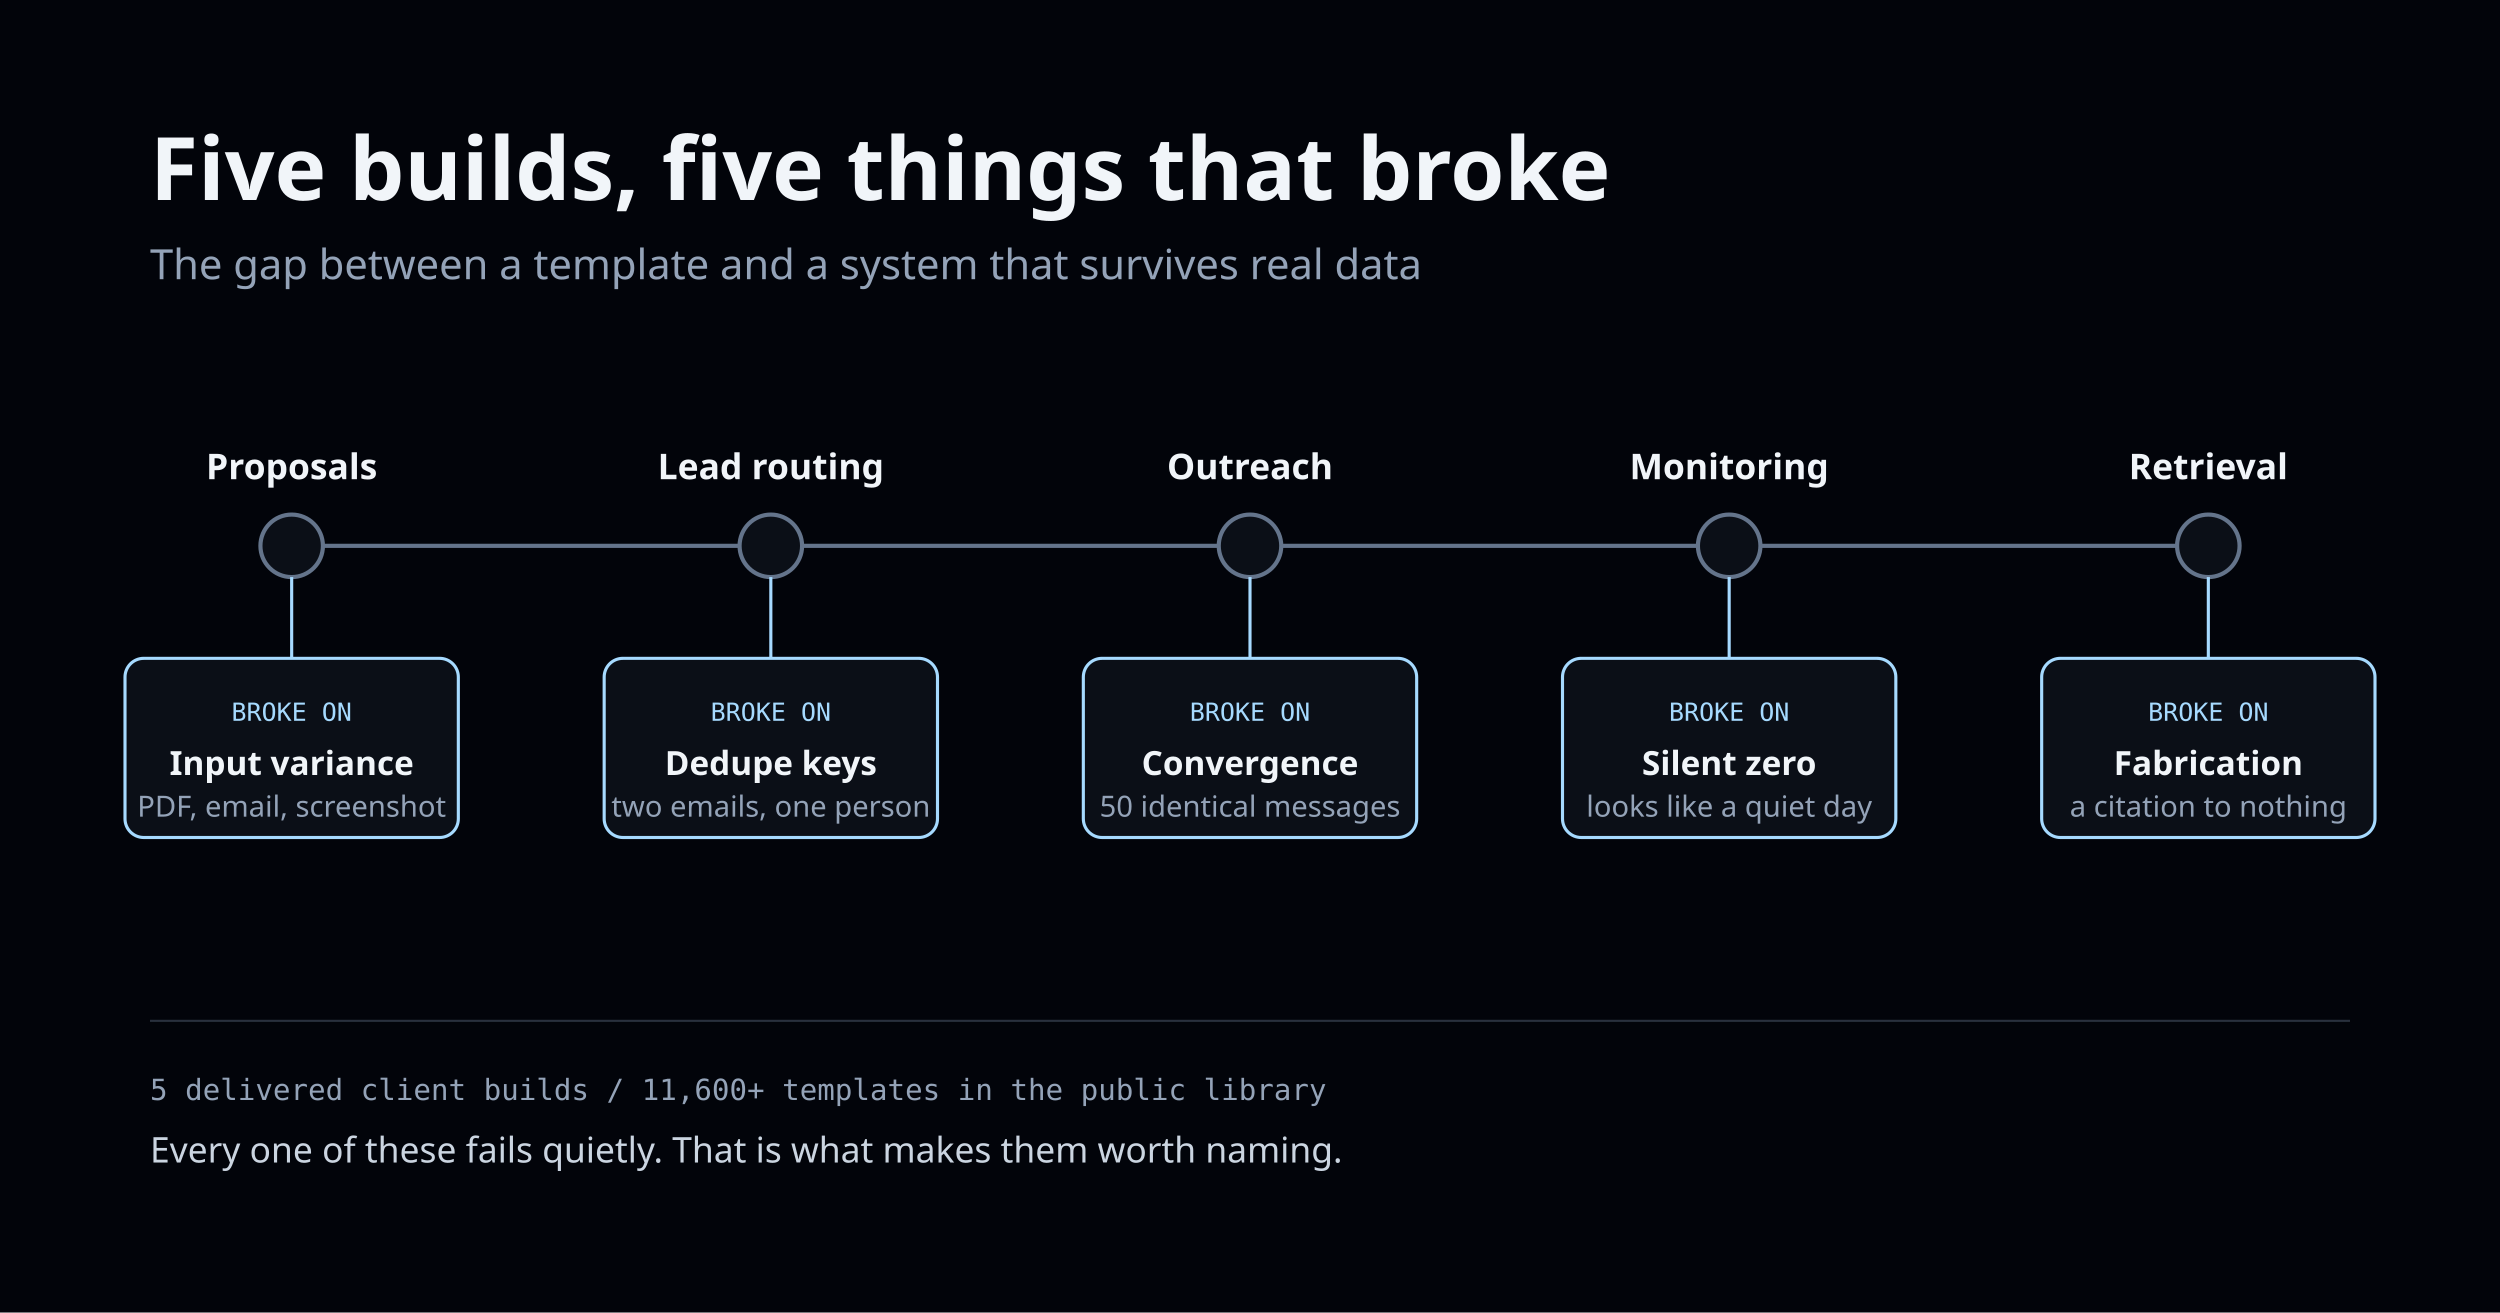
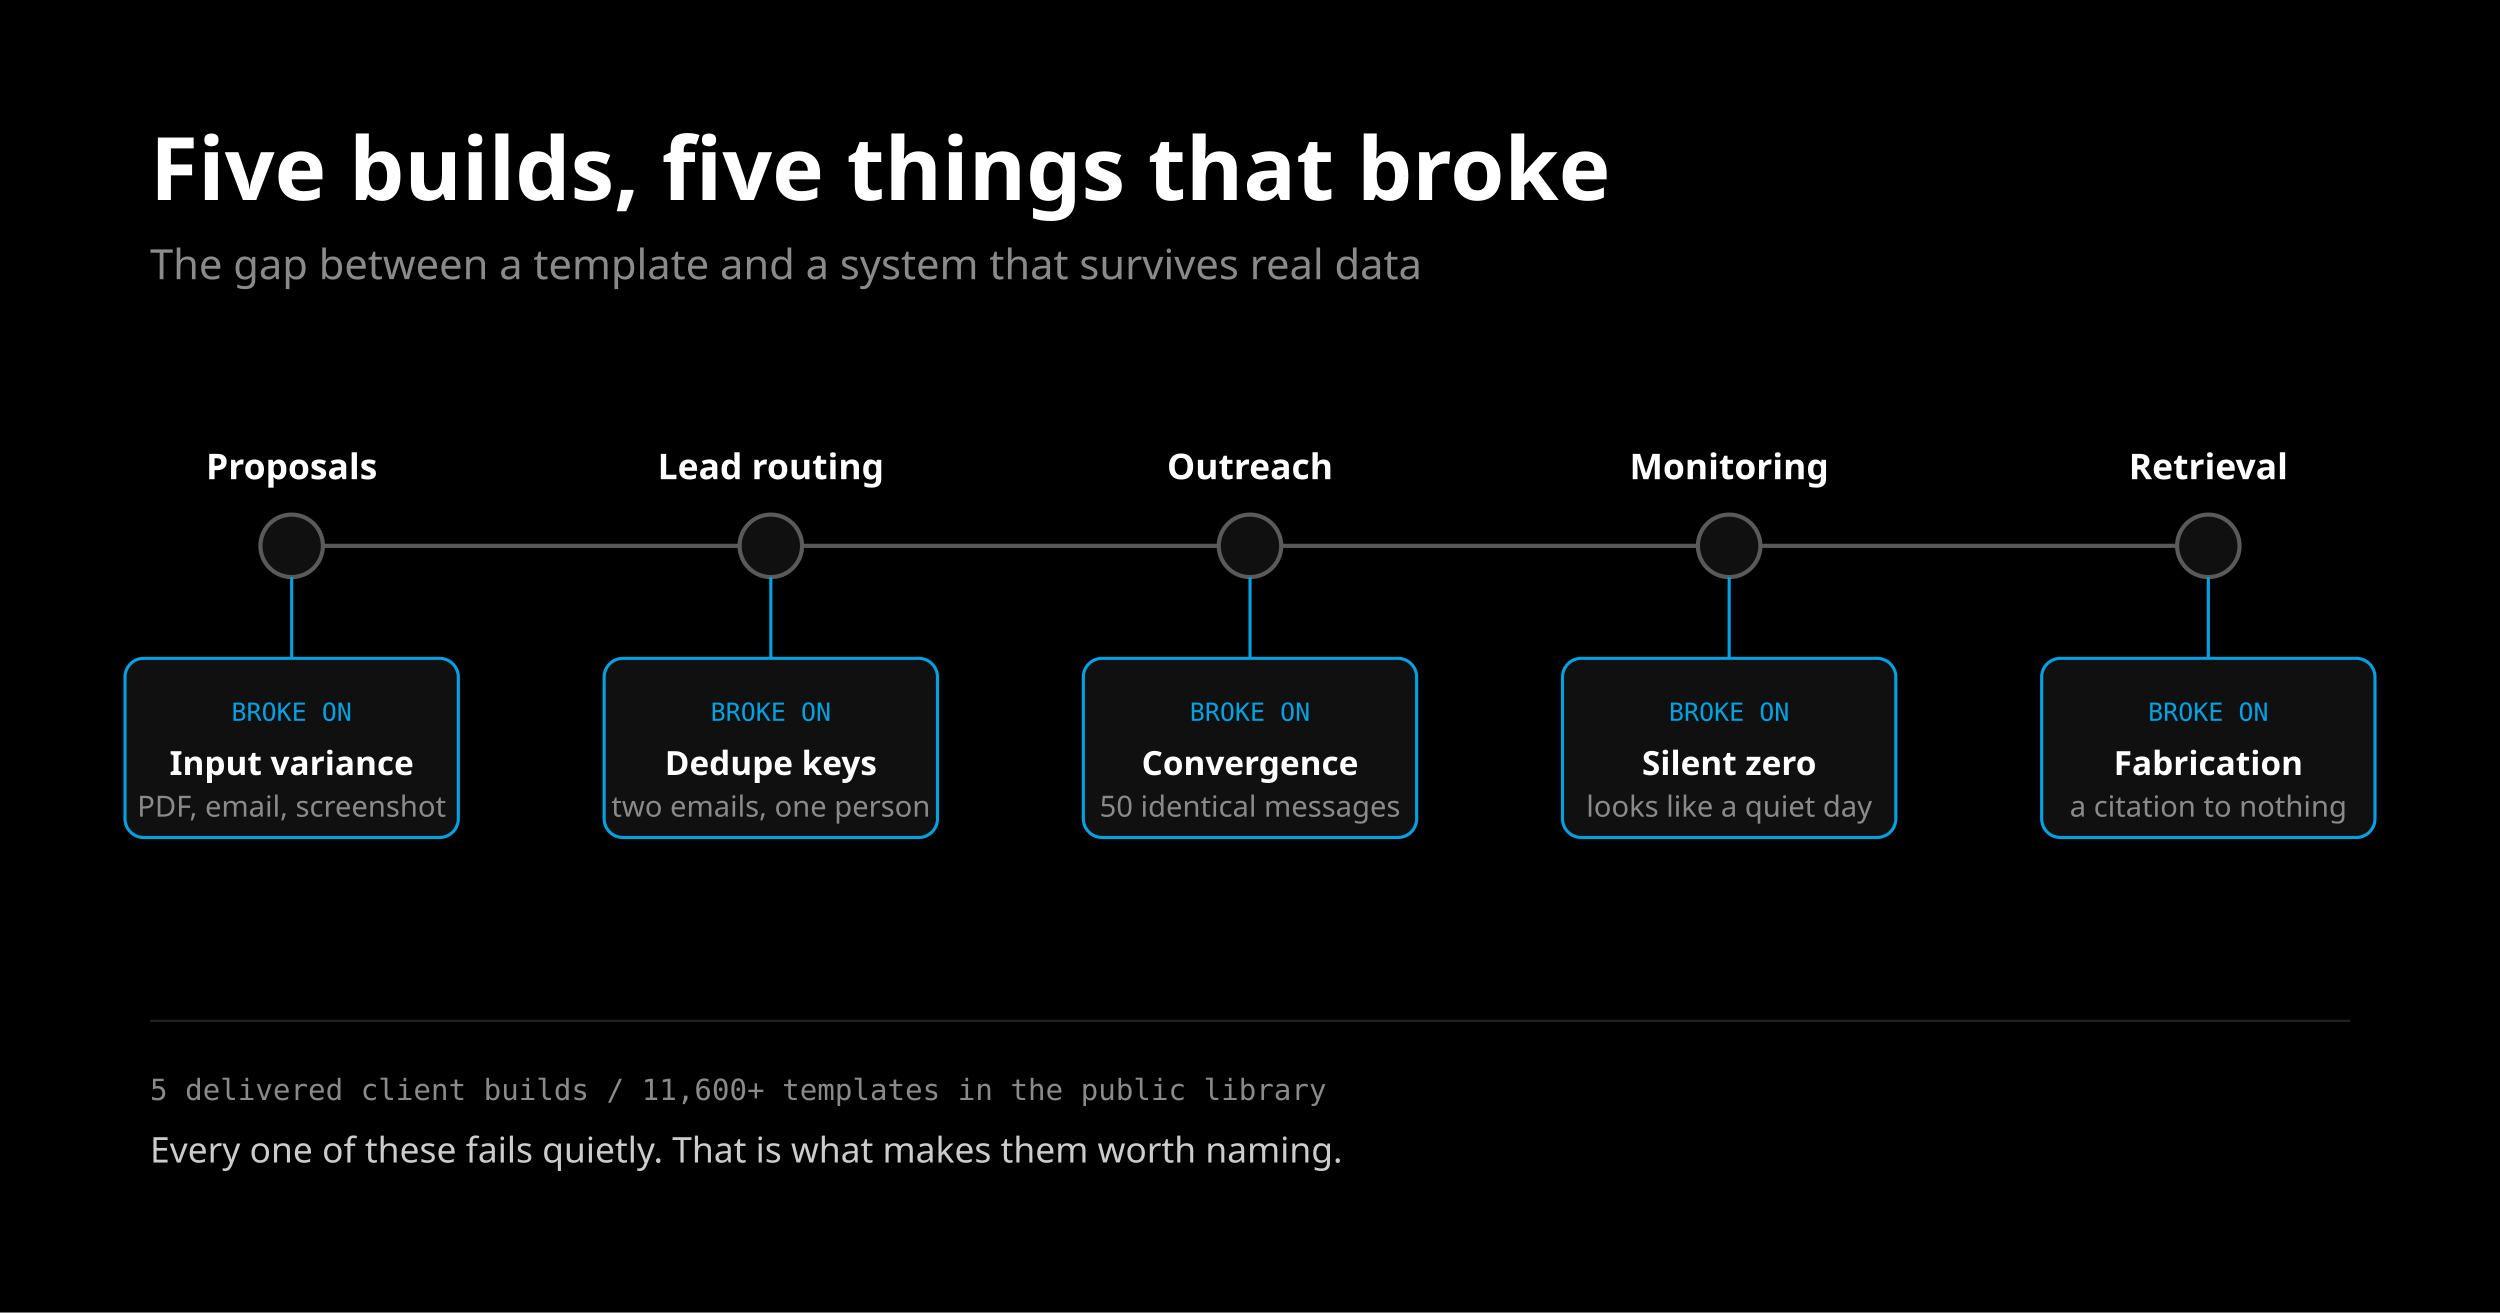
<svg xmlns="http://www.w3.org/2000/svg" viewBox="0 0 1200 630" role="img" aria-label="Five shipped n8n and Make builds along a pipeline, each marked with the specific thing that broke in it: input variance, deduplication keys, batch convergence, silent zero results, and fabricated citations.">
-   <rect width="1200" height="630" fill="#02040A" />
-   <text x="72" y="96" font-family="Urbanist" font-weight="700" font-size="42" fill="#F1F5F9">Five builds, five things that broke</text>
-   <text x="72" y="134" font-family="Urbanist" font-weight="400" font-size="20" fill="#94A3B8">The gap between a template and a system that survives real data</text>
-   <line x1="140" y1="262" x2="1060" y2="262" stroke="#64748B" stroke-width="2" />
-   <circle cx="140" cy="262" r="15" fill="#0B0F17" stroke="#64748B" stroke-width="2" />
-   <text x="140" y="230" text-anchor="middle" font-family="Urbanist" font-weight="700" font-size="17" fill="#F1F5F9">Proposals</text>
-   <line x1="140" y1="277" x2="140" y2="316" stroke="#A6DAFF" stroke-width="1.5" />
-   <rect x="60" y="316" width="160" height="86" rx="9" fill="#0B0F17" stroke="#A6DAFF" stroke-width="1.5" />
-   <text x="140" y="346" text-anchor="middle" font-family="ui-monospace, Consolas, monospace" font-size="12" fill="#A6DAFF">BROKE ON</text>
-   <text x="140" y="372" text-anchor="middle" font-family="Urbanist" font-weight="700" font-size="16" fill="#F1F5F9">Input variance</text>
-   <text x="140" y="392" text-anchor="middle" font-family="Urbanist" font-weight="400" font-size="14" fill="#94A3B8">PDF, email, screenshot</text>
-   <circle cx="370" cy="262" r="15" fill="#0B0F17" stroke="#64748B" stroke-width="2" />
-   <text x="370" y="230" text-anchor="middle" font-family="Urbanist" font-weight="700" font-size="17" fill="#F1F5F9">Lead routing</text>
-   <line x1="370" y1="277" x2="370" y2="316" stroke="#A6DAFF" stroke-width="1.5" />
-   <rect x="290" y="316" width="160" height="86" rx="9" fill="#0B0F17" stroke="#A6DAFF" stroke-width="1.5" />
-   <text x="370" y="346" text-anchor="middle" font-family="ui-monospace, Consolas, monospace" font-size="12" fill="#A6DAFF">BROKE ON</text>
-   <text x="370" y="372" text-anchor="middle" font-family="Urbanist" font-weight="700" font-size="16" fill="#F1F5F9">Dedupe keys</text>
-   <text x="370" y="392" text-anchor="middle" font-family="Urbanist" font-weight="400" font-size="14" fill="#94A3B8">two emails, one person</text>
-   <circle cx="600" cy="262" r="15" fill="#0B0F17" stroke="#64748B" stroke-width="2" />
-   <text x="600" y="230" text-anchor="middle" font-family="Urbanist" font-weight="700" font-size="17" fill="#F1F5F9">Outreach</text>
-   <line x1="600" y1="277" x2="600" y2="316" stroke="#A6DAFF" stroke-width="1.5" />
-   <rect x="520" y="316" width="160" height="86" rx="9" fill="#0B0F17" stroke="#A6DAFF" stroke-width="1.5" />
-   <text x="600" y="346" text-anchor="middle" font-family="ui-monospace, Consolas, monospace" font-size="12" fill="#A6DAFF">BROKE ON</text>
-   <text x="600" y="372" text-anchor="middle" font-family="Urbanist" font-weight="700" font-size="16" fill="#F1F5F9">Convergence</text>
-   <text x="600" y="392" text-anchor="middle" font-family="Urbanist" font-weight="400" font-size="14" fill="#94A3B8">50 identical messages</text>
-   <circle cx="830" cy="262" r="15" fill="#0B0F17" stroke="#64748B" stroke-width="2" />
-   <text x="830" y="230" text-anchor="middle" font-family="Urbanist" font-weight="700" font-size="17" fill="#F1F5F9">Monitoring</text>
-   <line x1="830" y1="277" x2="830" y2="316" stroke="#A6DAFF" stroke-width="1.5" />
-   <rect x="750" y="316" width="160" height="86" rx="9" fill="#0B0F17" stroke="#A6DAFF" stroke-width="1.5" />
-   <text x="830" y="346" text-anchor="middle" font-family="ui-monospace, Consolas, monospace" font-size="12" fill="#A6DAFF">BROKE ON</text>
-   <text x="830" y="372" text-anchor="middle" font-family="Urbanist" font-weight="700" font-size="16" fill="#F1F5F9">Silent zero</text>
-   <text x="830" y="392" text-anchor="middle" font-family="Urbanist" font-weight="400" font-size="14" fill="#94A3B8">looks like a quiet day</text>
-   <circle cx="1060" cy="262" r="15" fill="#0B0F17" stroke="#64748B" stroke-width="2" />
-   <text x="1060" y="230" text-anchor="middle" font-family="Urbanist" font-weight="700" font-size="17" fill="#F1F5F9">Retrieval</text>
-   <line x1="1060" y1="277" x2="1060" y2="316" stroke="#A6DAFF" stroke-width="1.5" />
-   <rect x="980" y="316" width="160" height="86" rx="9" fill="#0B0F17" stroke="#A6DAFF" stroke-width="1.5" />
-   <text x="1060" y="346" text-anchor="middle" font-family="ui-monospace, Consolas, monospace" font-size="12" fill="#A6DAFF">BROKE ON</text>
-   <text x="1060" y="372" text-anchor="middle" font-family="Urbanist" font-weight="700" font-size="16" fill="#F1F5F9">Fabrication</text>
-   <text x="1060" y="392" text-anchor="middle" font-family="Urbanist" font-weight="400" font-size="14" fill="#94A3B8">a citation to nothing</text>
-   <line x1="72" y1="490" x2="1128" y2="490" stroke="#64748B" stroke-width="1" opacity="0.4" />
-   <text x="72" y="528" font-family="ui-monospace, Consolas, monospace" font-size="14" fill="#94A3B8">5 delivered client builds / 11,600+ templates in the public library</text>
-   <text x="72" y="558" font-family="Urbanist" font-weight="400" font-size="17" fill="#CBD5E1">Every one of these fails quietly. That is what makes them worth naming.</text>
+   <rect width="1200" height="630" fill="#000000" />
+   <text x="72" y="96" font-family="Urbanist" font-weight="700" font-size="42" fill="#FFFFFF">Five builds, five things that broke</text>
+   <text x="72" y="134" font-family="Urbanist" font-weight="400" font-size="20" fill="#8A8A8A">The gap between a template and a system that survives real data</text>
+   <line x1="140" y1="262" x2="1060" y2="262" stroke="#5A5A5A" stroke-width="2" />
+   <circle cx="140" cy="262" r="15" fill="#101010" stroke="#5A5A5A" stroke-width="2" />
+   <text x="140" y="230" text-anchor="middle" font-family="Urbanist" font-weight="700" font-size="17" fill="#FFFFFF">Proposals</text>
+   <line x1="140" y1="277" x2="140" y2="316" stroke="#02A1E1" stroke-width="1.5" />
+   <rect x="60" y="316" width="160" height="86" rx="9" fill="#101010" stroke="#02A1E1" stroke-width="1.5" />
+   <text x="140" y="346" text-anchor="middle" font-family="ui-monospace, Consolas, monospace" font-size="12" fill="#02A1E1">BROKE ON</text>
+   <text x="140" y="372" text-anchor="middle" font-family="Urbanist" font-weight="700" font-size="16" fill="#FFFFFF">Input variance</text>
+   <text x="140" y="392" text-anchor="middle" font-family="Urbanist" font-weight="400" font-size="14" fill="#8A8A8A">PDF, email, screenshot</text>
+   <circle cx="370" cy="262" r="15" fill="#101010" stroke="#5A5A5A" stroke-width="2" />
+   <text x="370" y="230" text-anchor="middle" font-family="Urbanist" font-weight="700" font-size="17" fill="#FFFFFF">Lead routing</text>
+   <line x1="370" y1="277" x2="370" y2="316" stroke="#02A1E1" stroke-width="1.5" />
+   <rect x="290" y="316" width="160" height="86" rx="9" fill="#101010" stroke="#02A1E1" stroke-width="1.5" />
+   <text x="370" y="346" text-anchor="middle" font-family="ui-monospace, Consolas, monospace" font-size="12" fill="#02A1E1">BROKE ON</text>
+   <text x="370" y="372" text-anchor="middle" font-family="Urbanist" font-weight="700" font-size="16" fill="#FFFFFF">Dedupe keys</text>
+   <text x="370" y="392" text-anchor="middle" font-family="Urbanist" font-weight="400" font-size="14" fill="#8A8A8A">two emails, one person</text>
+   <circle cx="600" cy="262" r="15" fill="#101010" stroke="#5A5A5A" stroke-width="2" />
+   <text x="600" y="230" text-anchor="middle" font-family="Urbanist" font-weight="700" font-size="17" fill="#FFFFFF">Outreach</text>
+   <line x1="600" y1="277" x2="600" y2="316" stroke="#02A1E1" stroke-width="1.5" />
+   <rect x="520" y="316" width="160" height="86" rx="9" fill="#101010" stroke="#02A1E1" stroke-width="1.5" />
+   <text x="600" y="346" text-anchor="middle" font-family="ui-monospace, Consolas, monospace" font-size="12" fill="#02A1E1">BROKE ON</text>
+   <text x="600" y="372" text-anchor="middle" font-family="Urbanist" font-weight="700" font-size="16" fill="#FFFFFF">Convergence</text>
+   <text x="600" y="392" text-anchor="middle" font-family="Urbanist" font-weight="400" font-size="14" fill="#8A8A8A">50 identical messages</text>
+   <circle cx="830" cy="262" r="15" fill="#101010" stroke="#5A5A5A" stroke-width="2" />
+   <text x="830" y="230" text-anchor="middle" font-family="Urbanist" font-weight="700" font-size="17" fill="#FFFFFF">Monitoring</text>
+   <line x1="830" y1="277" x2="830" y2="316" stroke="#02A1E1" stroke-width="1.5" />
+   <rect x="750" y="316" width="160" height="86" rx="9" fill="#101010" stroke="#02A1E1" stroke-width="1.5" />
+   <text x="830" y="346" text-anchor="middle" font-family="ui-monospace, Consolas, monospace" font-size="12" fill="#02A1E1">BROKE ON</text>
+   <text x="830" y="372" text-anchor="middle" font-family="Urbanist" font-weight="700" font-size="16" fill="#FFFFFF">Silent zero</text>
+   <text x="830" y="392" text-anchor="middle" font-family="Urbanist" font-weight="400" font-size="14" fill="#8A8A8A">looks like a quiet day</text>
+   <circle cx="1060" cy="262" r="15" fill="#101010" stroke="#5A5A5A" stroke-width="2" />
+   <text x="1060" y="230" text-anchor="middle" font-family="Urbanist" font-weight="700" font-size="17" fill="#FFFFFF">Retrieval</text>
+   <line x1="1060" y1="277" x2="1060" y2="316" stroke="#02A1E1" stroke-width="1.5" />
+   <rect x="980" y="316" width="160" height="86" rx="9" fill="#101010" stroke="#02A1E1" stroke-width="1.5" />
+   <text x="1060" y="346" text-anchor="middle" font-family="ui-monospace, Consolas, monospace" font-size="12" fill="#02A1E1">BROKE ON</text>
+   <text x="1060" y="372" text-anchor="middle" font-family="Urbanist" font-weight="700" font-size="16" fill="#FFFFFF">Fabrication</text>
+   <text x="1060" y="392" text-anchor="middle" font-family="Urbanist" font-weight="400" font-size="14" fill="#8A8A8A">a citation to nothing</text>
+   <line x1="72" y1="490" x2="1128" y2="490" stroke="#5A5A5A" stroke-width="1" opacity="0.4" />
+   <text x="72" y="528" font-family="ui-monospace, Consolas, monospace" font-size="14" fill="#8A8A8A">5 delivered client builds / 11,600+ templates in the public library</text>
+   <text x="72" y="558" font-family="Urbanist" font-weight="400" font-size="17" fill="#CCCCCC">Every one of these fails quietly. That is what makes them worth naming.</text>
</svg>
